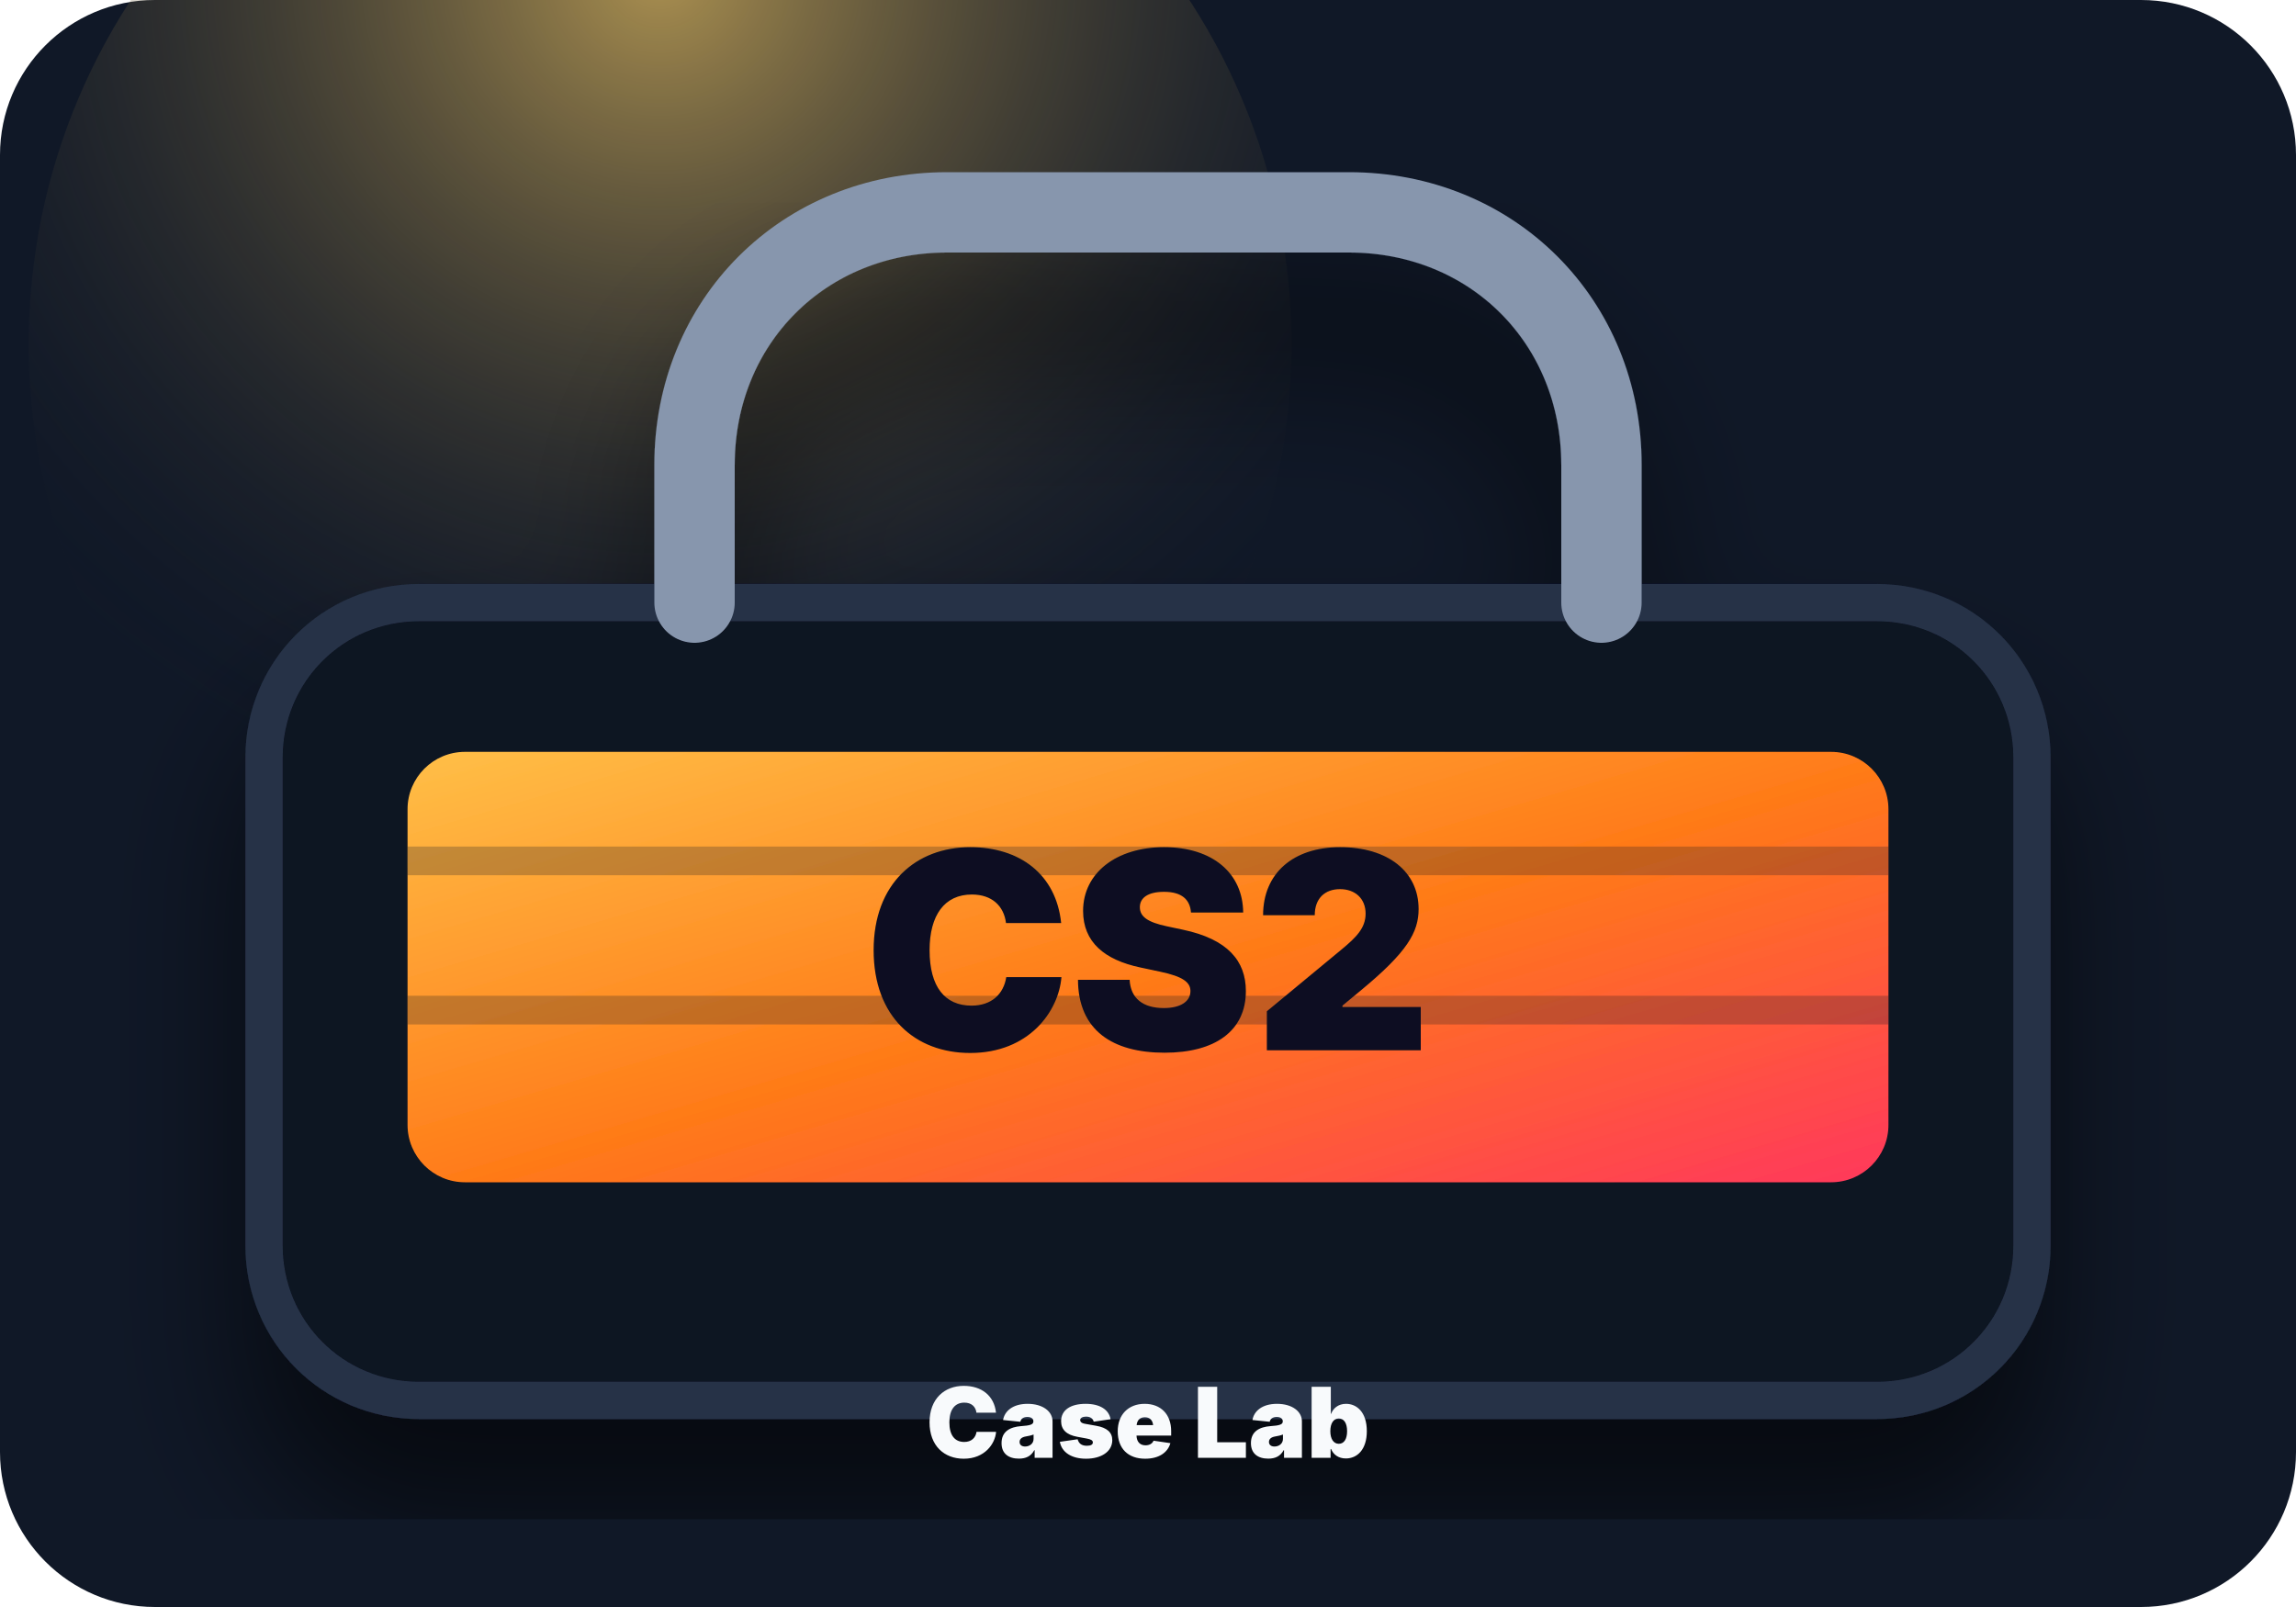
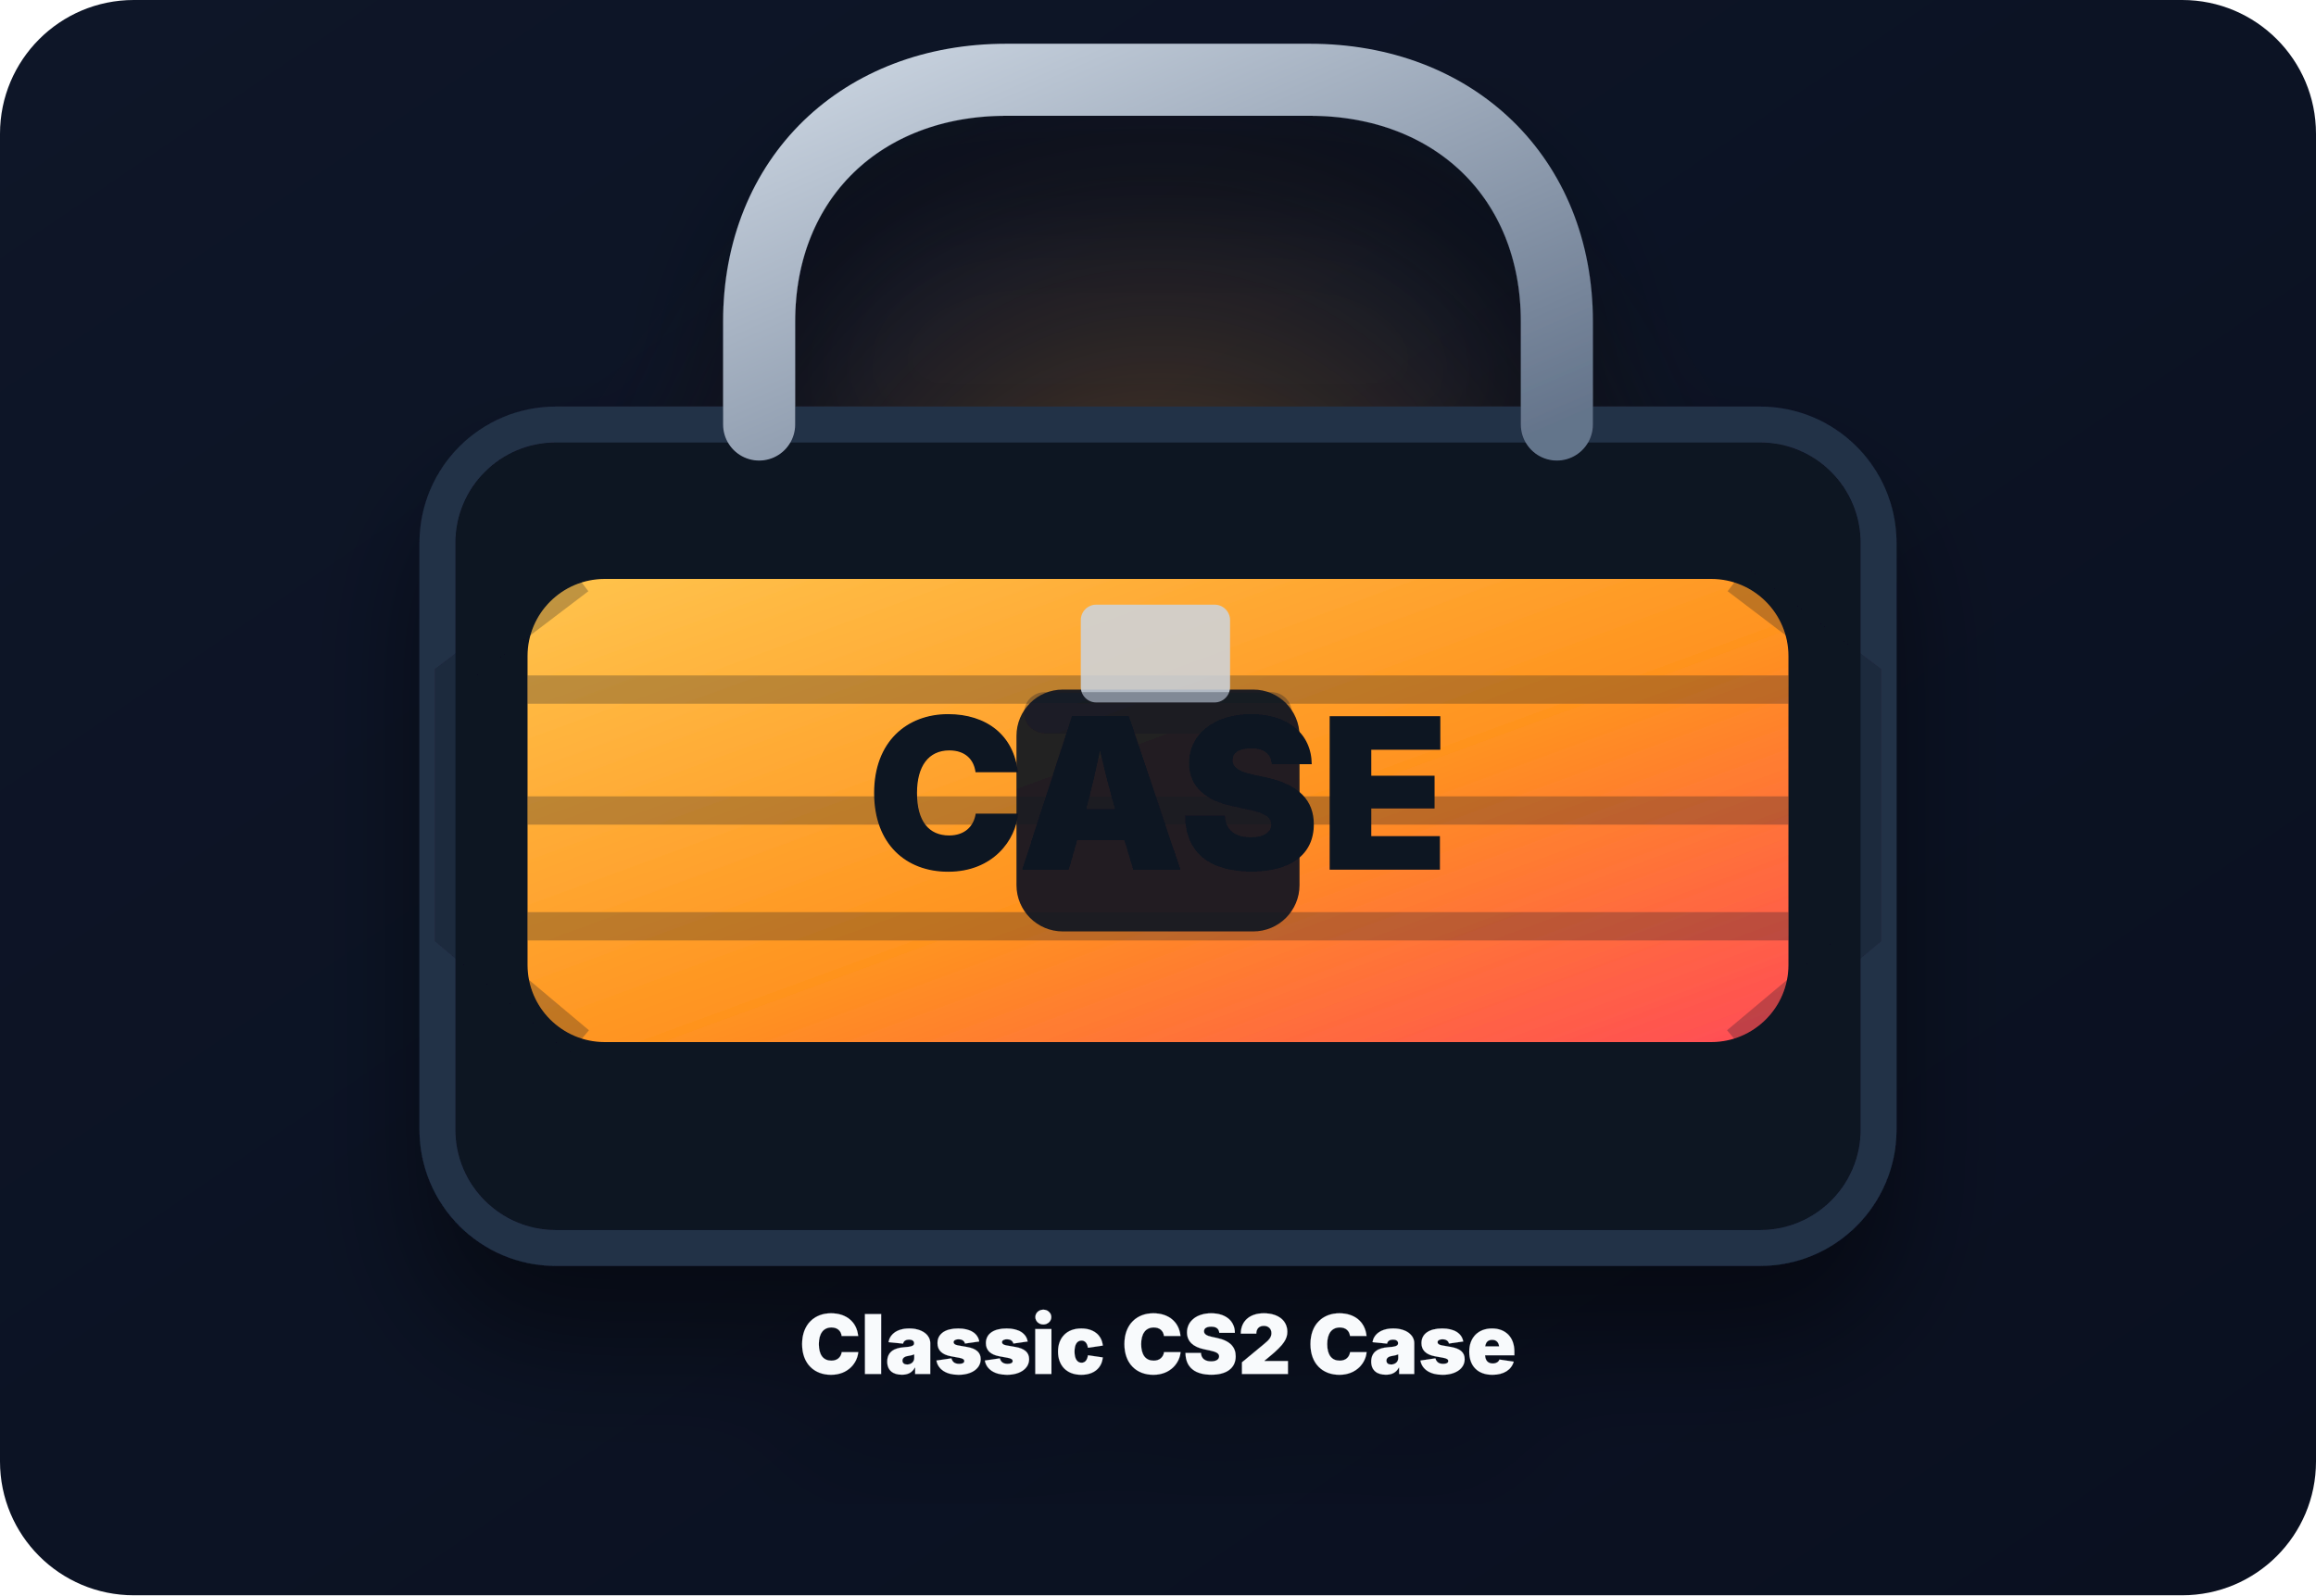
- <svg xmlns="http://www.w3.org/2000/svg" viewBox="0 0 800 560">
+ <svg xmlns="http://www.w3.org/2000/svg" viewBox="0 0 900 620">
  <defs>
-     <linearGradient id="a" x1="0" y1="0" x2="1" y2="1">
-       <stop stop-color="#ffbf47" />
-       <stop offset=".52" stop-color="#ff7a18" />
-       <stop offset="1" stop-color="#ff385c" />
+     <linearGradient id="bg" x1="0" y1="0" x2="1" y2="1">
+       <stop stop-color="#0e1628" />
+       <stop offset="1" stop-color="#0a1020" />
    </linearGradient>
-     <radialGradient id="glow" cx="50%" cy="20%" r="70%">
-       <stop stop-color="#ffd166" stop-opacity=".65" />
-       <stop offset="1" stop-color="#111827" stop-opacity="0" />
+     <linearGradient id="crate" x1="0" y1="0" x2="1" y2="1">
+       <stop stop-color="#ffc44d" />
+       <stop offset=".55" stop-color="#ff931f" />
+       <stop offset="1" stop-color="#ff4b57" />
+     </linearGradient>
+     <linearGradient id="metal" x1="0" y1="0" x2="1" y2="1">
+       <stop stop-color="#cbd5e1" />
+       <stop offset="1" stop-color="#64748b" />
+     </linearGradient>
+     <radialGradient id="glow" cx="50%" cy="42%" r="50%">
+       <stop stop-color="#ff9d2b" stop-opacity=".38" />
+       <stop offset="1" stop-color="#0a1020" stop-opacity="0" />
    </radialGradient>
-     <filter id="s">
-       <feDropShadow dx="0" dy="38" stdDeviation="24" flood-color="#000" flood-opacity=".58" />
+     <filter id="shadow">
+       <feDropShadow dx="0" dy="30" stdDeviation="22" flood-color="#000" flood-opacity=".45" />
    </filter>
  </defs>
-   <rect width="800" height="560" rx="54" fill="#101827" />
-   <circle cx="230" cy="120" r="220" fill="url(#glow)" />
-   <g filter="url(#s)">
-     <path d="M146 210h508c30 0 54 24 54 54v170c0 30-24 54-54 54H146c-30 0-54-24-54-54V264c0-30 24-54 54-54z" fill="#0c1220" stroke="#263247" stroke-width="13" />
-     <path d="M242 210v-48c0-50 38-88 88-88h140c50 0 88 38 88 88v48" fill="none" stroke="#8796ad" stroke-width="28" stroke-linecap="round" />
-     <rect x="142" y="262" width="516" height="150" rx="20" fill="url(#a)" />
-     <path d="M142 300h516M142 352h516" stroke="#111827" stroke-width="10" opacity=".25" />
-     <text x="400" y="366" text-anchor="middle" font-family="Inter,Arial" font-weight="950" font-size="96" fill="#0b1020">CS2</text>
+   <rect width="900" height="620" rx="52" fill="url(#bg)" />
+   <circle cx="450" cy="280" r="250" fill="url(#glow)" />
+   <g filter="url(#shadow)">
+     <rect x="170" y="165" width="560" height="320" rx="46" fill="#0a1220" stroke="#243046" stroke-width="14" />
+     <path d="M295 165v-40c0-56 40-94 96-94h118c56 0 96 38 96 94v40" fill="none" stroke="url(#metal)" stroke-width="28" stroke-linecap="round" />
+     <rect x="205" y="225" width="490" height="180" rx="30" fill="url(#crate)" />
+     <g opacity=".28" stroke="#111827" stroke-width="11">
+       <path d="M205 268h490" />
+       <path d="M205 315h490" />
+       <path d="M205 360h490" />
+     </g>
+     <rect x="395" y="268" width="110" height="94" rx="18" fill="#0b1221" opacity=".9" />
+     <rect x="420" y="235" width="58" height="38" rx="6" fill="#cbd5e1" opacity=".85" />
+     <rect x="398" y="269" width="104" height="16" rx="8" fill="#111827" opacity=".3" />
+     <path d="M225 225l-50 38v100l50 42" fill="none" stroke="#0b1221" stroke-width="12" opacity=".26" />
+     <path d="M675 225l50 38v100l-50 42" fill="none" stroke="#0b1221" stroke-width="12" opacity=".26" />
+     <text x="450" y="338" text-anchor="middle" font-family="Inter,Arial" font-size="82" font-weight="900" fill="#0b1221">CASE</text>
+     <text x="450" y="534" text-anchor="middle" font-family="Inter,Arial" font-size="32" font-weight="900" fill="#f8fafc">Classic CS2 Case</text>
  </g>
-   <text x="400" y="508" text-anchor="middle" font-family="Inter,Arial" font-weight="900" font-size="34" fill="#f8fafc">Case Lab</text>
</svg>
